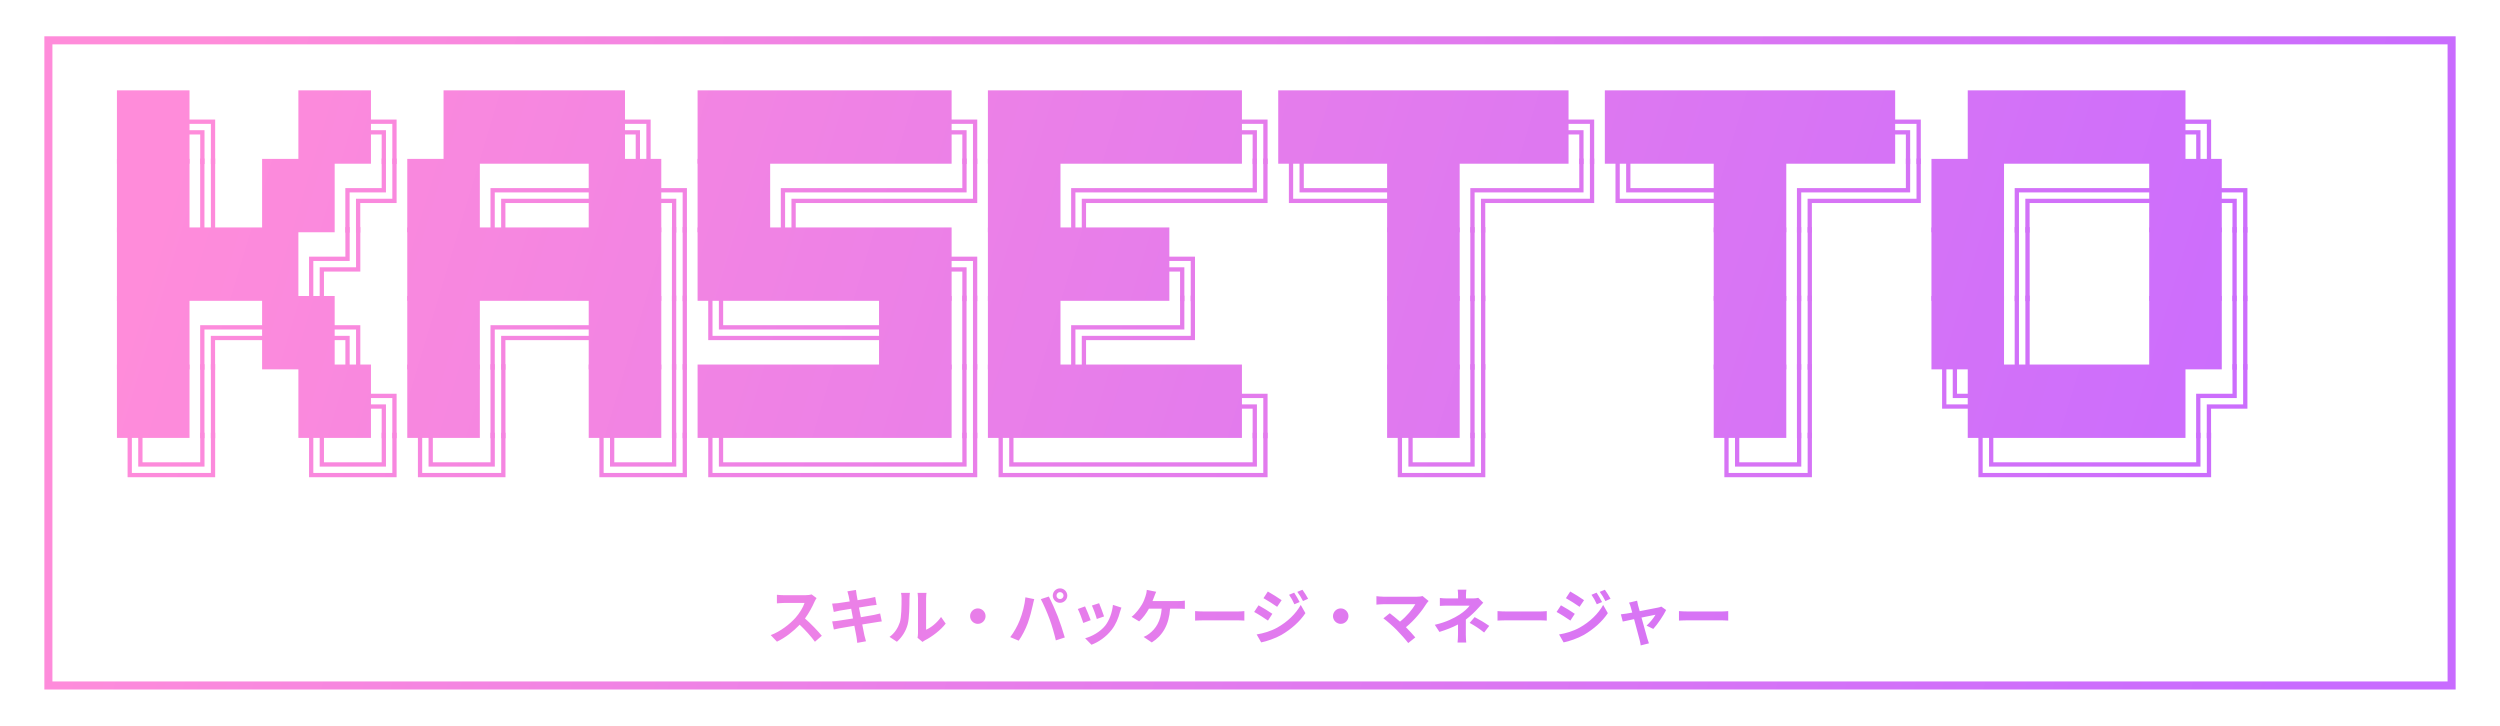
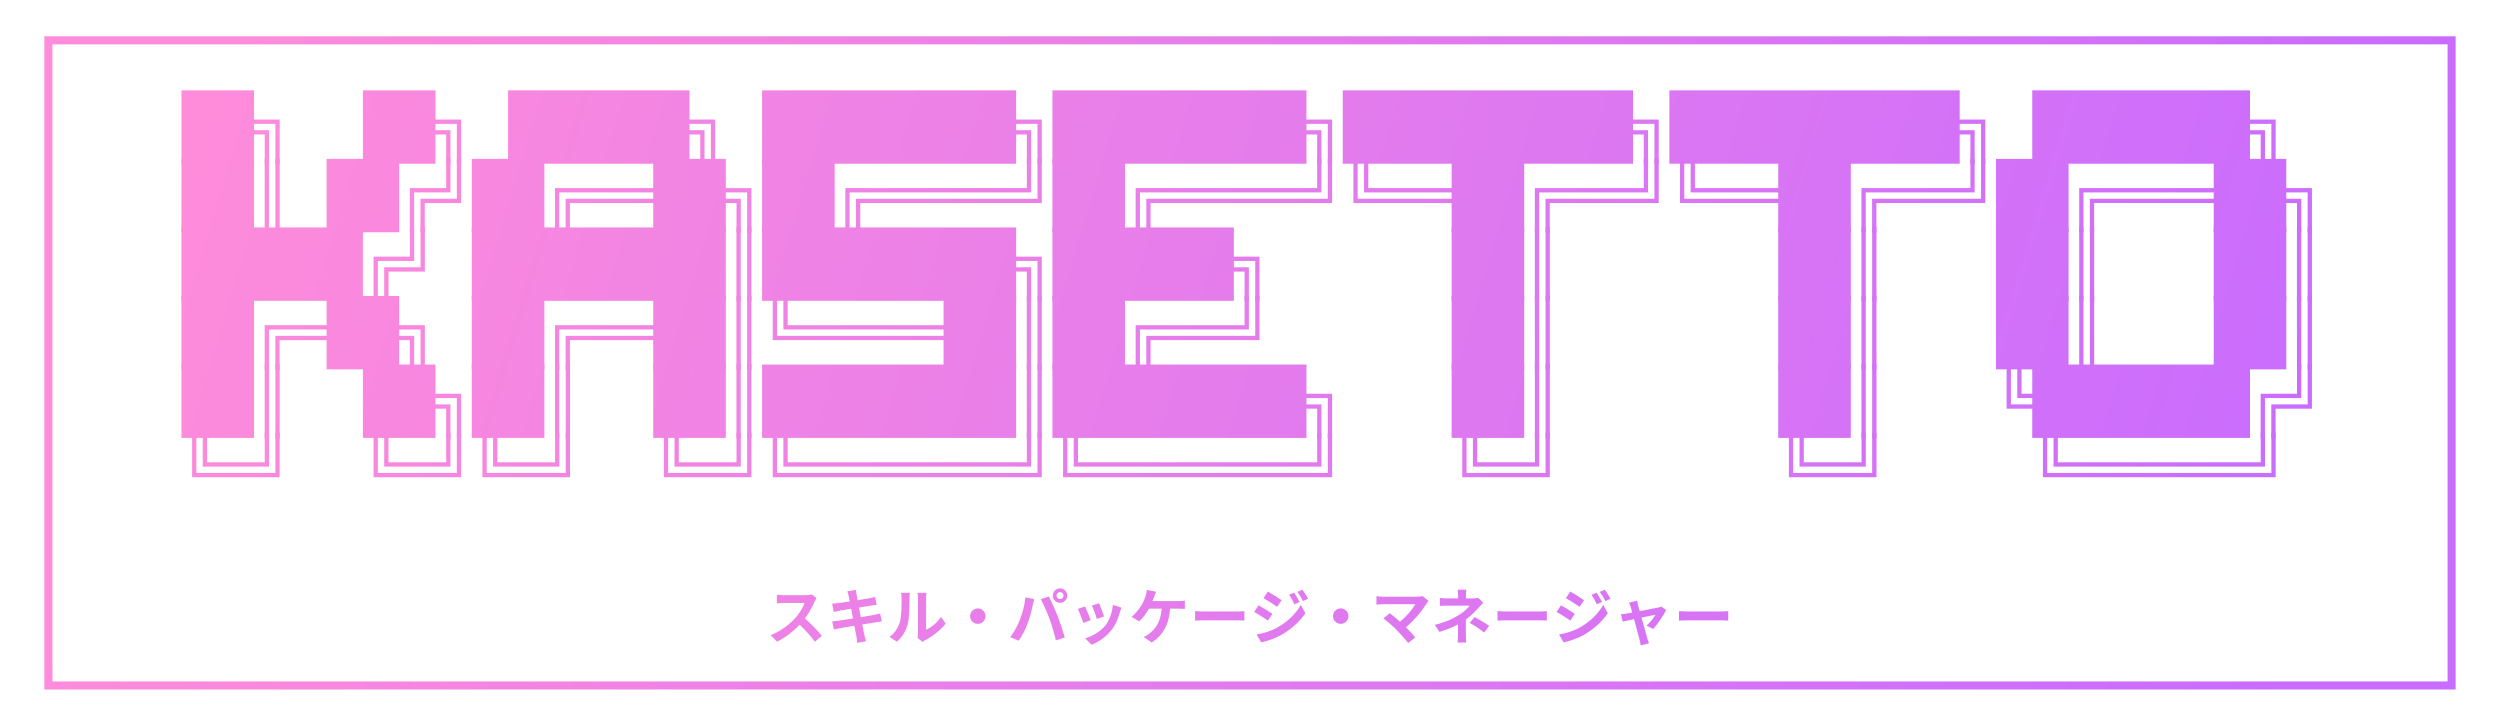
<svg xmlns="http://www.w3.org/2000/svg" width="1240" height="360" viewBox="0 0 1240 360" fill="none">
  <defs>
    <linearGradient id="ink" x1="100" y1="24" x2="1140" y2="336" gradientUnits="userSpaceOnUse">
      <stop stop-color="#FF8CDA" />
      <stop offset="1" stop-color="#C86BFF" />
    </linearGradient>
  </defs>
  <rect x="24" y="20" width="1192" height="320" fill="none" stroke="url(#ink)" stroke-width="4" />
-   <text x="58" y="74" fill="url(#ink)" font-size="30" font-weight="700" xml:space="preserve" font-family="'SFMono-Regular', Menlo, Consolas, 'Noto Sans Mono', monospace">
-     <tspan x="58" dy="0">██╗  ██╗ █████╗ ███████╗███████╗████████╗████████╗ ██████╗</tspan>
-     <tspan x="58" dy="34">██║ ██╔╝██╔══██╗██╔════╝██╔════╝╚══██╔══╝╚══██╔══╝██╔═══██╗</tspan>
-     <tspan x="58" dy="34">█████╔╝ ███████║███████╗█████╗     ██║      ██║   ██║   ██║</tspan>
-     <tspan x="58" dy="34">██╔═██╗ ██╔══██║╚════██║██╔══╝     ██║      ██║   ██║   ██║</tspan>
-     <tspan x="58" dy="34">██║  ██╗██║  ██║███████║███████╗   ██║      ██║   ╚██████╔╝</tspan>
-     <tspan x="58" dy="34">╚═╝  ╚═╝╚═╝  ╚═╝╚══════╝╚══════╝   ╚═╝      ╚═╝    ╚═════╝</tspan>
+   <text x="90" y="74" fill="url(#ink)" font-size="30" font-weight="700" xml:space="preserve" font-family="'SFMono-Regular', Menlo, Consolas, 'Noto Sans Mono', monospace">
+     <tspan x="90" dy="0">██╗  ██╗ █████╗ ███████╗███████╗████████╗████████╗ ██████╗</tspan>
+     <tspan x="90" dy="34">██║ ██╔╝██╔══██╗██╔════╝██╔════╝╚══██╔══╝╚══██╔══╝██╔═══██╗</tspan>
+     <tspan x="90" dy="34">█████╔╝ ███████║███████╗█████╗     ██║      ██║   ██║   ██║</tspan>
+     <tspan x="90" dy="34">██╔═██╗ ██╔══██║╚════██║██╔══╝     ██║      ██║   ██║   ██║</tspan>
+     <tspan x="90" dy="34">██║  ██╗██║  ██║███████║███████╗   ██║      ██║   ╚██████╔╝</tspan>
+     <tspan x="90" dy="34">╚═╝  ╚═╝╚═╝  ╚═╝╚══════╝╚══════╝   ╚═╝      ╚═╝    ╚═════╝</tspan>
  </text>
  <text x="620" y="317" text-anchor="middle" fill="url(#ink)" font-size="30" font-weight="700" font-family="'Noto Sans Mono CJK JP', 'Noto Sans JP', 'Yu Gothic', sans-serif">スキル・パッケージ・マネージャー</text>
</svg>
